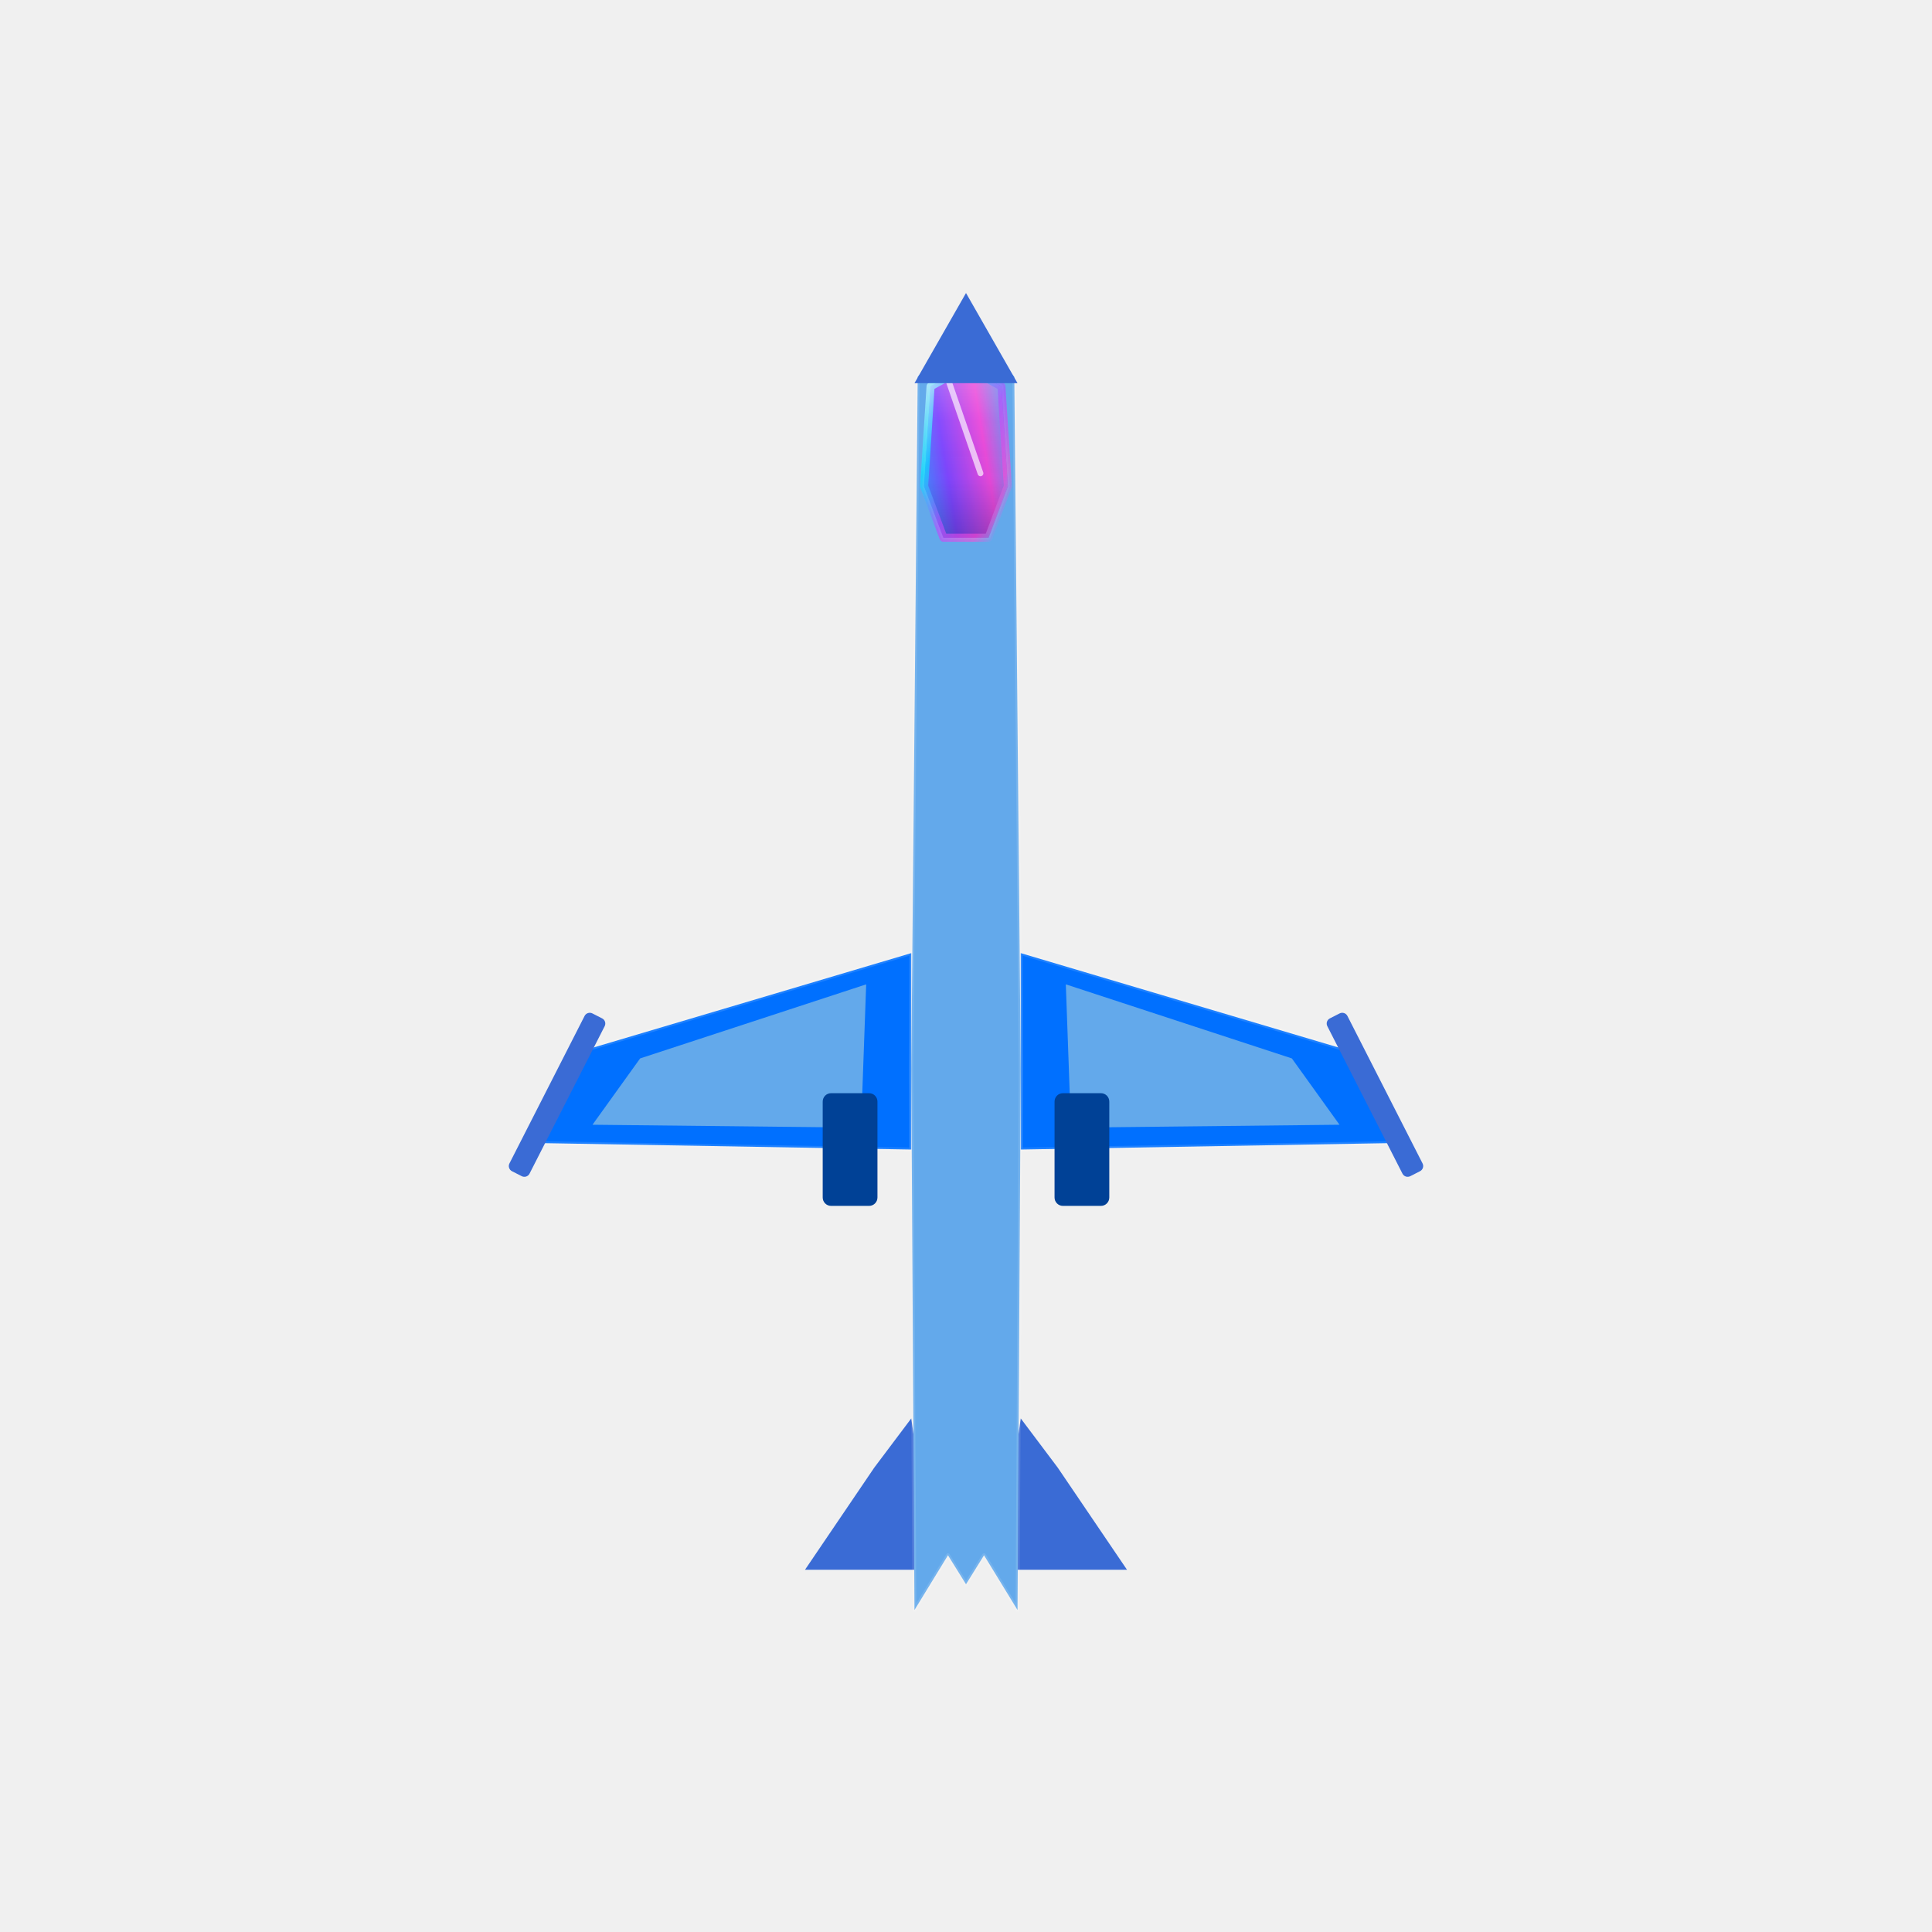
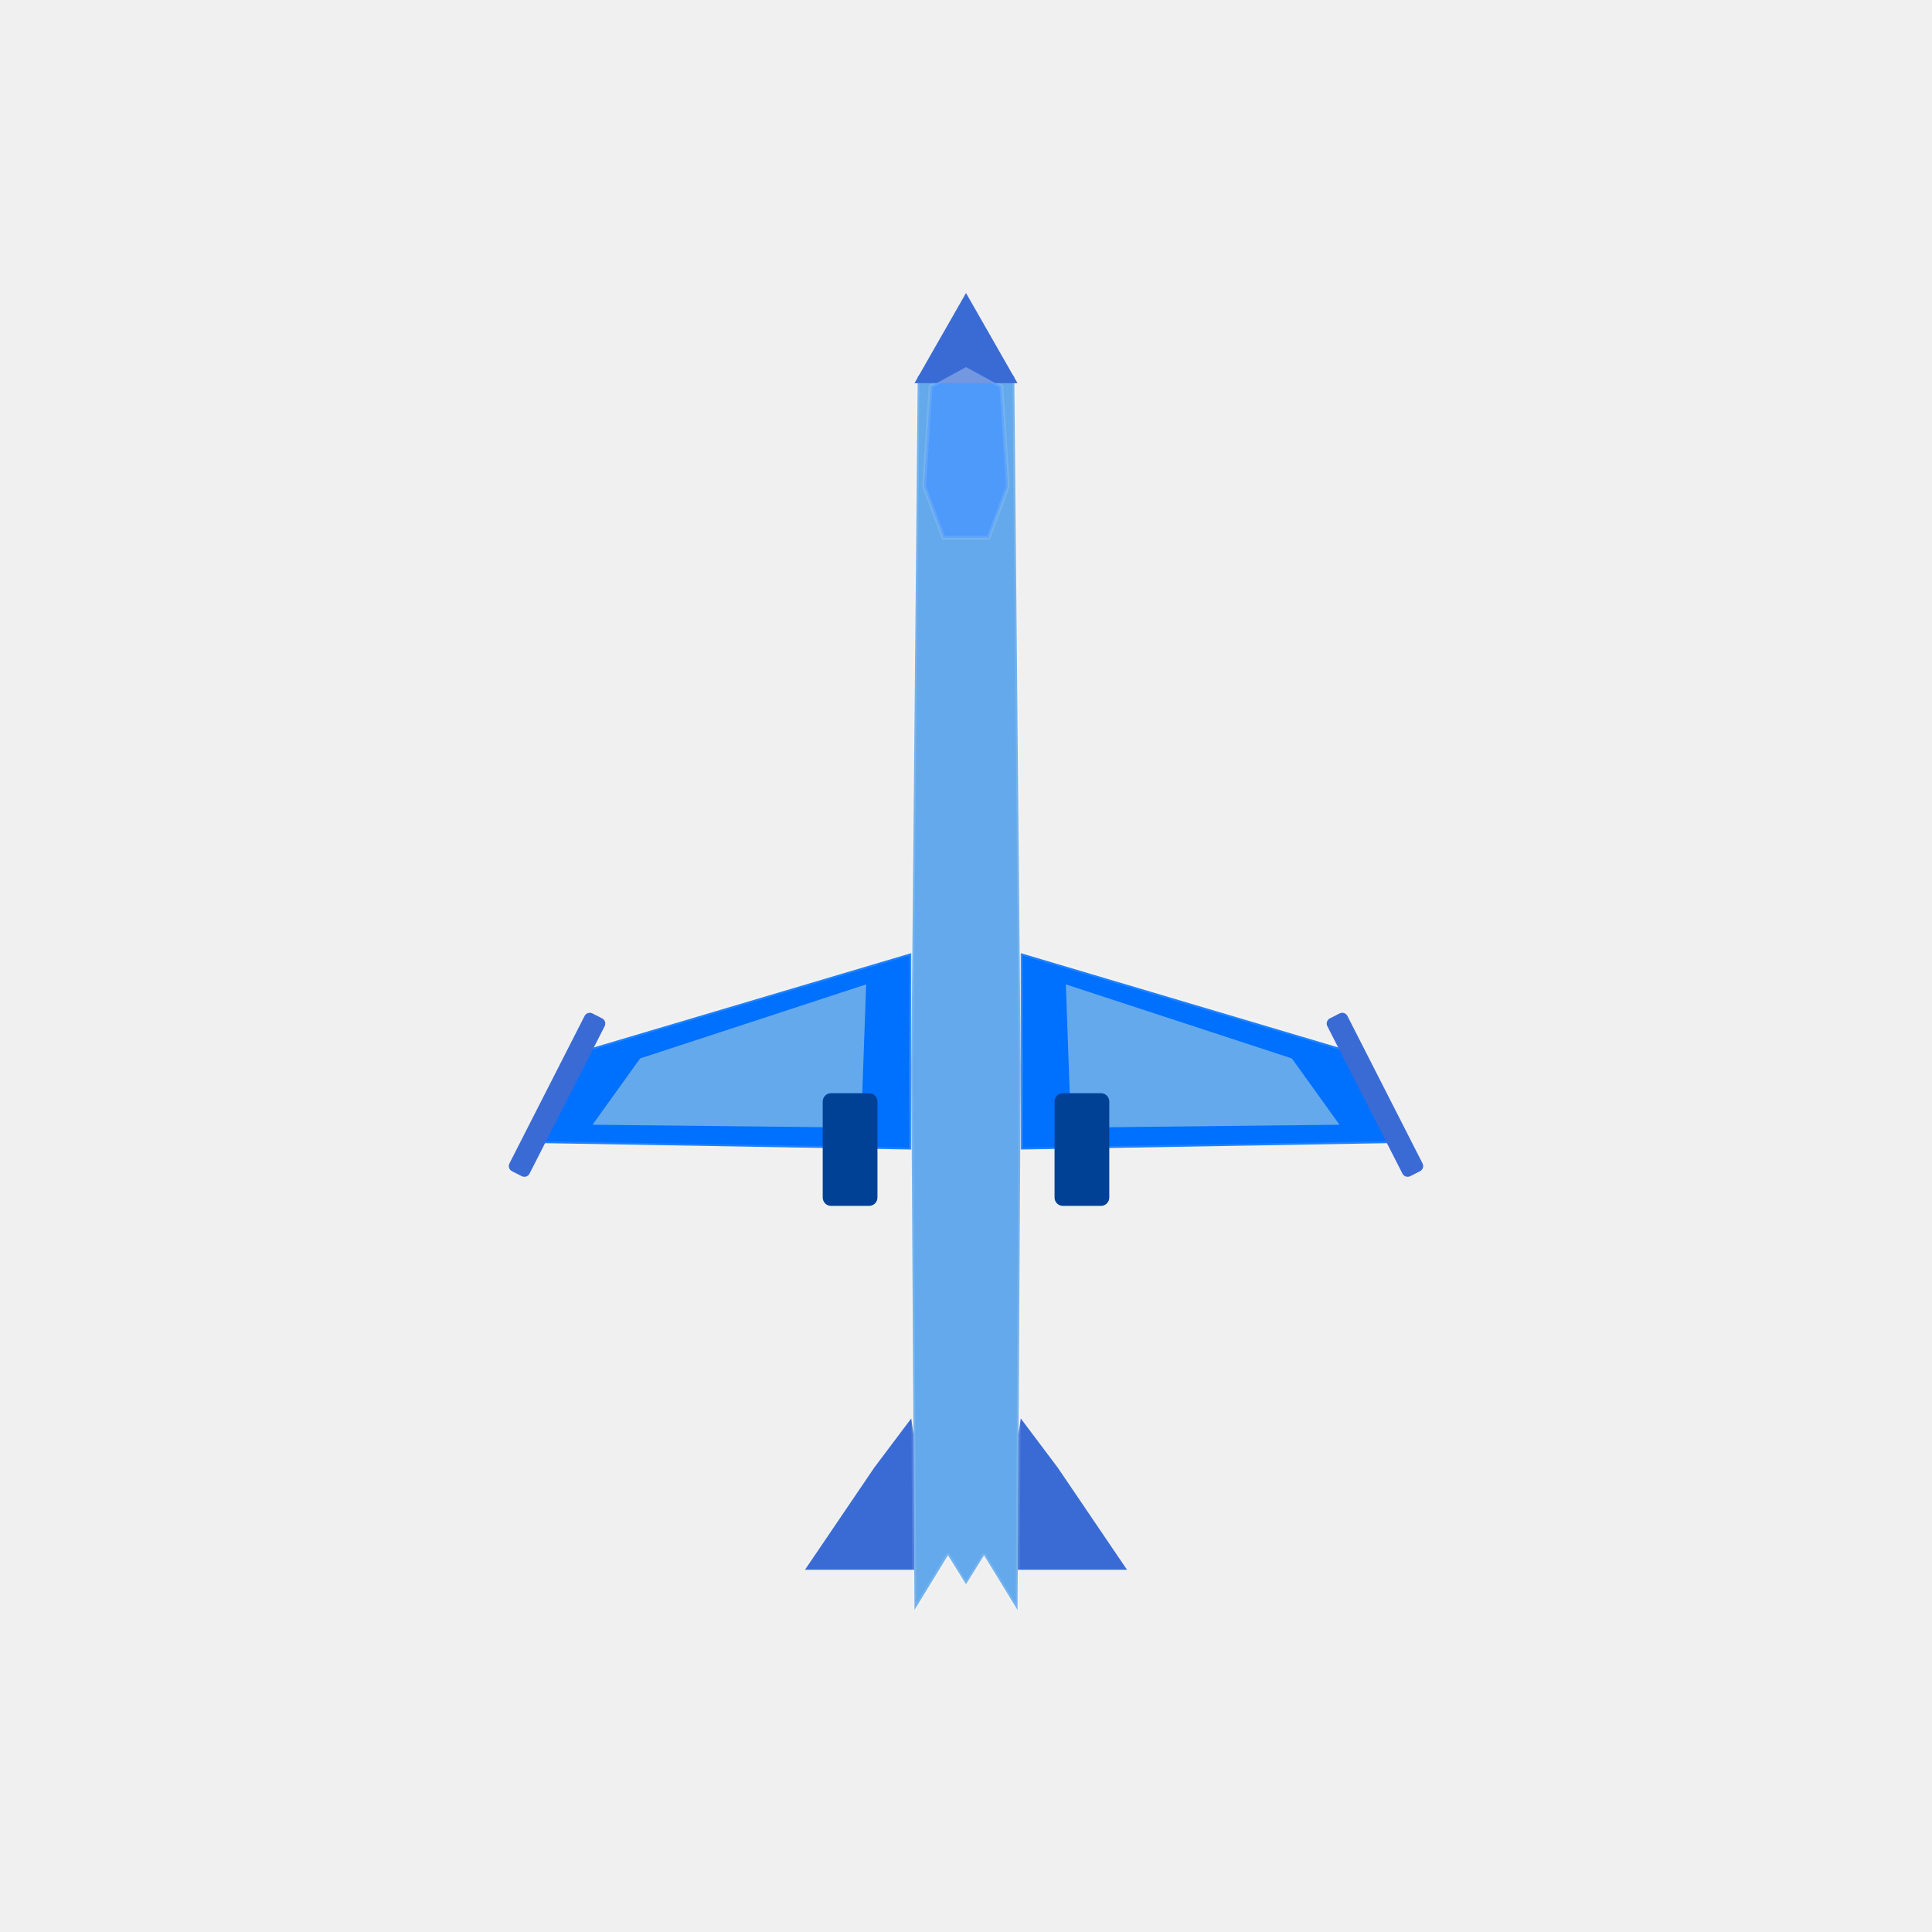
<svg xmlns="http://www.w3.org/2000/svg" class="w-full h-full max-w-full max-h-full" viewBox="-3 -3 6 6" preserveAspectRatio="xMidYMid meet" overflow="visible" width="1024" height="1024">
  <g>
    <polygon points="0.17,-0.04 1.18,0.26 1.32,0.55 0.17,0.57" style="fill: rgb(0, 112, 255); stroke: rgba(255, 255, 255, 0.12); stroke-width: 0.012; stroke-linejoin: round; stroke-linecap: round;" />
    <polygon points="-0.17,-0.04 -1.18,0.26 -1.32,0.55 -0.17,0.57" style="fill: rgb(0, 112, 255); stroke: rgba(255, 255, 255, 0.12); stroke-width: 0.012; stroke-linejoin: round; stroke-linecap: round;" />
    <polygon points="0.31,0.057 1.012,0.287 1.16,0.493 0.326,0.502" style="fill: rgb(99, 169, 235); stroke: none; stroke-width: 0.012; stroke-linejoin: round; stroke-linecap: round;" />
    <polygon points="-0.31,0.057 -1.012,0.287 -1.16,0.493 -0.326,0.502" style="fill: rgb(99, 169, 235); stroke: none; stroke-width: 0.012; stroke-linejoin: round; stroke-linecap: round;" />
    <rect x="0.275" y="0.395" width="0.17" height="0.35" rx="0.026" style="fill: rgb(0, 65, 150);" />
    <rect x="-0.445" y="0.395" width="0.17" height="0.35" rx="0.026" style="fill: rgb(0, 65, 150);" />
    <polygon points="0.17,1.405 0.285,1.558 0.5,1.875 0.253,1.875 0.104,1.875" style="fill: rgb(58, 107, 213);" />
    <polygon points="-0.17,1.405 -0.285,1.558 -0.5,1.875 -0.253,1.875 -0.104,1.875" style="fill: rgb(58, 107, 213);" />
    <polygon points="0,-2 0.15,-1.83 0.17,0.32 0.16,2 0.056,1.83 0,1.92 -0.056,1.83 -0.16,2 -0.17,0.32 -0.15,-1.83" style="fill: rgb(99, 169, 235); stroke: rgba(255, 255, 255, 0.12); stroke-width: 0.012; stroke-linejoin: round; stroke-linecap: round;" />
    <polygon points="0,-1.86 0.11,-1.8 0.13,-1.49 0.07,-1.33 -0.07,-1.33 -0.13,-1.49 -0.11,-1.8" style="fill: rgb(0, 112, 255); stroke: rgba(255, 255, 255, 0.12); stroke-width: 0.012; stroke-linejoin: round; stroke-linecap: round;" />
    <rect x="1.235" y="0.125" width="0.07" height="0.55" rx="0.018" transform="rotate(-27 1.27 0.4)" style="fill: rgb(58, 107, 213);" />
    <rect x="-1.305" y="0.125" width="0.07" height="0.55" rx="0.018" transform="rotate(27 -1.27 0.4)" style="fill: rgb(58, 107, 213);" />
-     <defs>
-       <linearGradient id="cockpitIridescence" x1="-100%" y1="100%" x2="200%" y2="0%">
-         <stop offset="0%" stop-color="#001bff">
-           <animate attributeName="stop-color" values="&#13;&#10;                                #001bff;&#13;&#10;                                #00eaff;&#13;&#10;                                #763cff;&#13;&#10;                                #ff35c9;&#13;&#10;                                #0066ff;&#13;&#10;                                #001bff&#13;&#10;                            " dur="7s" repeatCount="indefinite" />
-         </stop>
-         <stop offset="22%" stop-color="#00dfff">
-           <animate attributeName="stop-color" values="&#13;&#10;                                #00dfff;&#13;&#10;                                #763cff;&#13;&#10;                                #ff35c9;&#13;&#10;                                #00ffff;&#13;&#10;                                #00dfff&#13;&#10;                            " dur="8s" repeatCount="indefinite" />
-         </stop>
-         <stop offset="42%" stop-color="#8a42ff">
-           <animate attributeName="stop-color" values="&#13;&#10;                                #8a42ff;&#13;&#10;                                #ff42d0;&#13;&#10;                                #00ffff;&#13;&#10;                                #315cff;&#13;&#10;                                #8a42ff&#13;&#10;                            " dur="6s" repeatCount="indefinite" />
-         </stop>
-         <stop offset="57%" stop-color="#ff45d7">
-           <animate attributeName="stop-color" values="&#13;&#10;                                #ff45d7;&#13;&#10;                                #00ffff;&#13;&#10;                                #4265ff;&#13;&#10;                                #ff45d7&#13;&#10;                            " dur="9s" repeatCount="indefinite" />
-         </stop>
-         <stop offset="75%" stop-color="#00cfff">
-           <animate attributeName="stop-color" values="&#13;&#10;                                #00cfff;&#13;&#10;                                #3261ff;&#13;&#10;                                #ff38d1;&#13;&#10;                                #00cfff&#13;&#10;                            " dur="7.5s" repeatCount="indefinite" />
-         </stop>
-         <stop offset="100%" stop-color="#d9ffff">
-           <animate attributeName="stop-color" values="&#13;&#10;                                #d9ffff;&#13;&#10;                                #4fdcff;&#13;&#10;                                #c8a0ff;&#13;&#10;                                #d9ffff&#13;&#10;                            " dur="10s" repeatCount="indefinite" />
-         </stop>
-       </linearGradient>
-       <linearGradient id="cockpitSpecular" x1="-100%" y1="0%" x2="0%" y2="100%">
-         <stop offset="0%" stop-color="#ffffff" stop-opacity="0" />
-         <stop offset="42%" stop-color="#ffffff" stop-opacity="0" />
-         <stop offset="50%" stop-color="#ffffff" stop-opacity="0.72" />
-         <stop offset="58%" stop-color="#ffffff" stop-opacity="0" />
-         <stop offset="100%" stop-color="#ffffff" stop-opacity="0" />
-         <animateTransform attributeName="gradientTransform" type="translate" from="-1 0" to="1 0" dur="4.5s" repeatCount="indefinite" />
-       </linearGradient>
-       <linearGradient id="cockpitDepth" x1="0%" y1="0%" x2="0%" y2="100%">
-         <stop offset="0%" stop-color="#ffffff" stop-opacity="0.42" />
-         <stop offset="30%" stop-color="#ffffff" stop-opacity="0.08" />
-         <stop offset="65%" stop-color="#001b55" stop-opacity="0.05" />
-         <stop offset="100%" stop-color="#00052c" stop-opacity="0.42" />
-       </linearGradient>
-       <linearGradient id="cockpitEdge" x1="0%" y1="0%" x2="100%" y2="100%">
-         <stop offset="0%" stop-color="#ffffff" stop-opacity="0.85" />
-         <stop offset="30%" stop-color="#00eaff" stop-opacity="0.7" />
-         <stop offset="55%" stop-color="#b74cff" stop-opacity="0.75" />
-         <stop offset="80%" stop-color="#ff49d7" stop-opacity="0.65" />
-         <stop offset="100%" stop-color="#00eaff" stop-opacity="0.8" />
-       </linearGradient>
-     </defs>
-     <polygon points="0,-1.86 0.11,-1.8 0.13,-1.49 0.07,-1.33 -0.07,-1.33 -0.13,-1.49 -0.11,-1.8" fill="url(#cockpitIridescence)" opacity="0.92" />
-     <polygon points="0,-1.86 0.11,-1.8 0.13,-1.49 0.07,-1.33 -0.07,-1.33 -0.13,-1.49 -0.11,-1.8" fill="url(#cockpitSpecular)" opacity="0.65" />
-     <polygon points="0,-1.86 0.11,-1.8 0.13,-1.49 0.07,-1.33 -0.07,-1.33 -0.13,-1.49 -0.11,-1.8" fill="url(#cockpitDepth)" opacity="0.55" />
-     <polygon points="0,-1.86 0.11,-1.8 0.13,-1.49 0.07,-1.33 -0.07,-1.33 -0.13,-1.49 -0.11,-1.8" fill="none" stroke="url(#cockpitEdge)" stroke-width="0.025" stroke-linejoin="round" opacity="0.9" />
-     <path d="                     M -0.055                       -1.82                      L 0.045                       -1.53                 " fill="none" stroke="#ffffff" stroke-width="0.018" stroke-linecap="round" opacity="0.65" />
    <polygon points="0,-2.09 0.16,-1.81 -0.16,-1.81" style="fill: rgb(58, 107, 213);" />
+     <polygon points="0,-1.86 0.11,-1.8 0.13,-1.49 0.07,-1.33 -0.07,-1.33 -0.13,-1.49 -0.11,-1.8" style="fill: #dce8f2; fill-opacity: 0.35;" />
  </g>
</svg>
